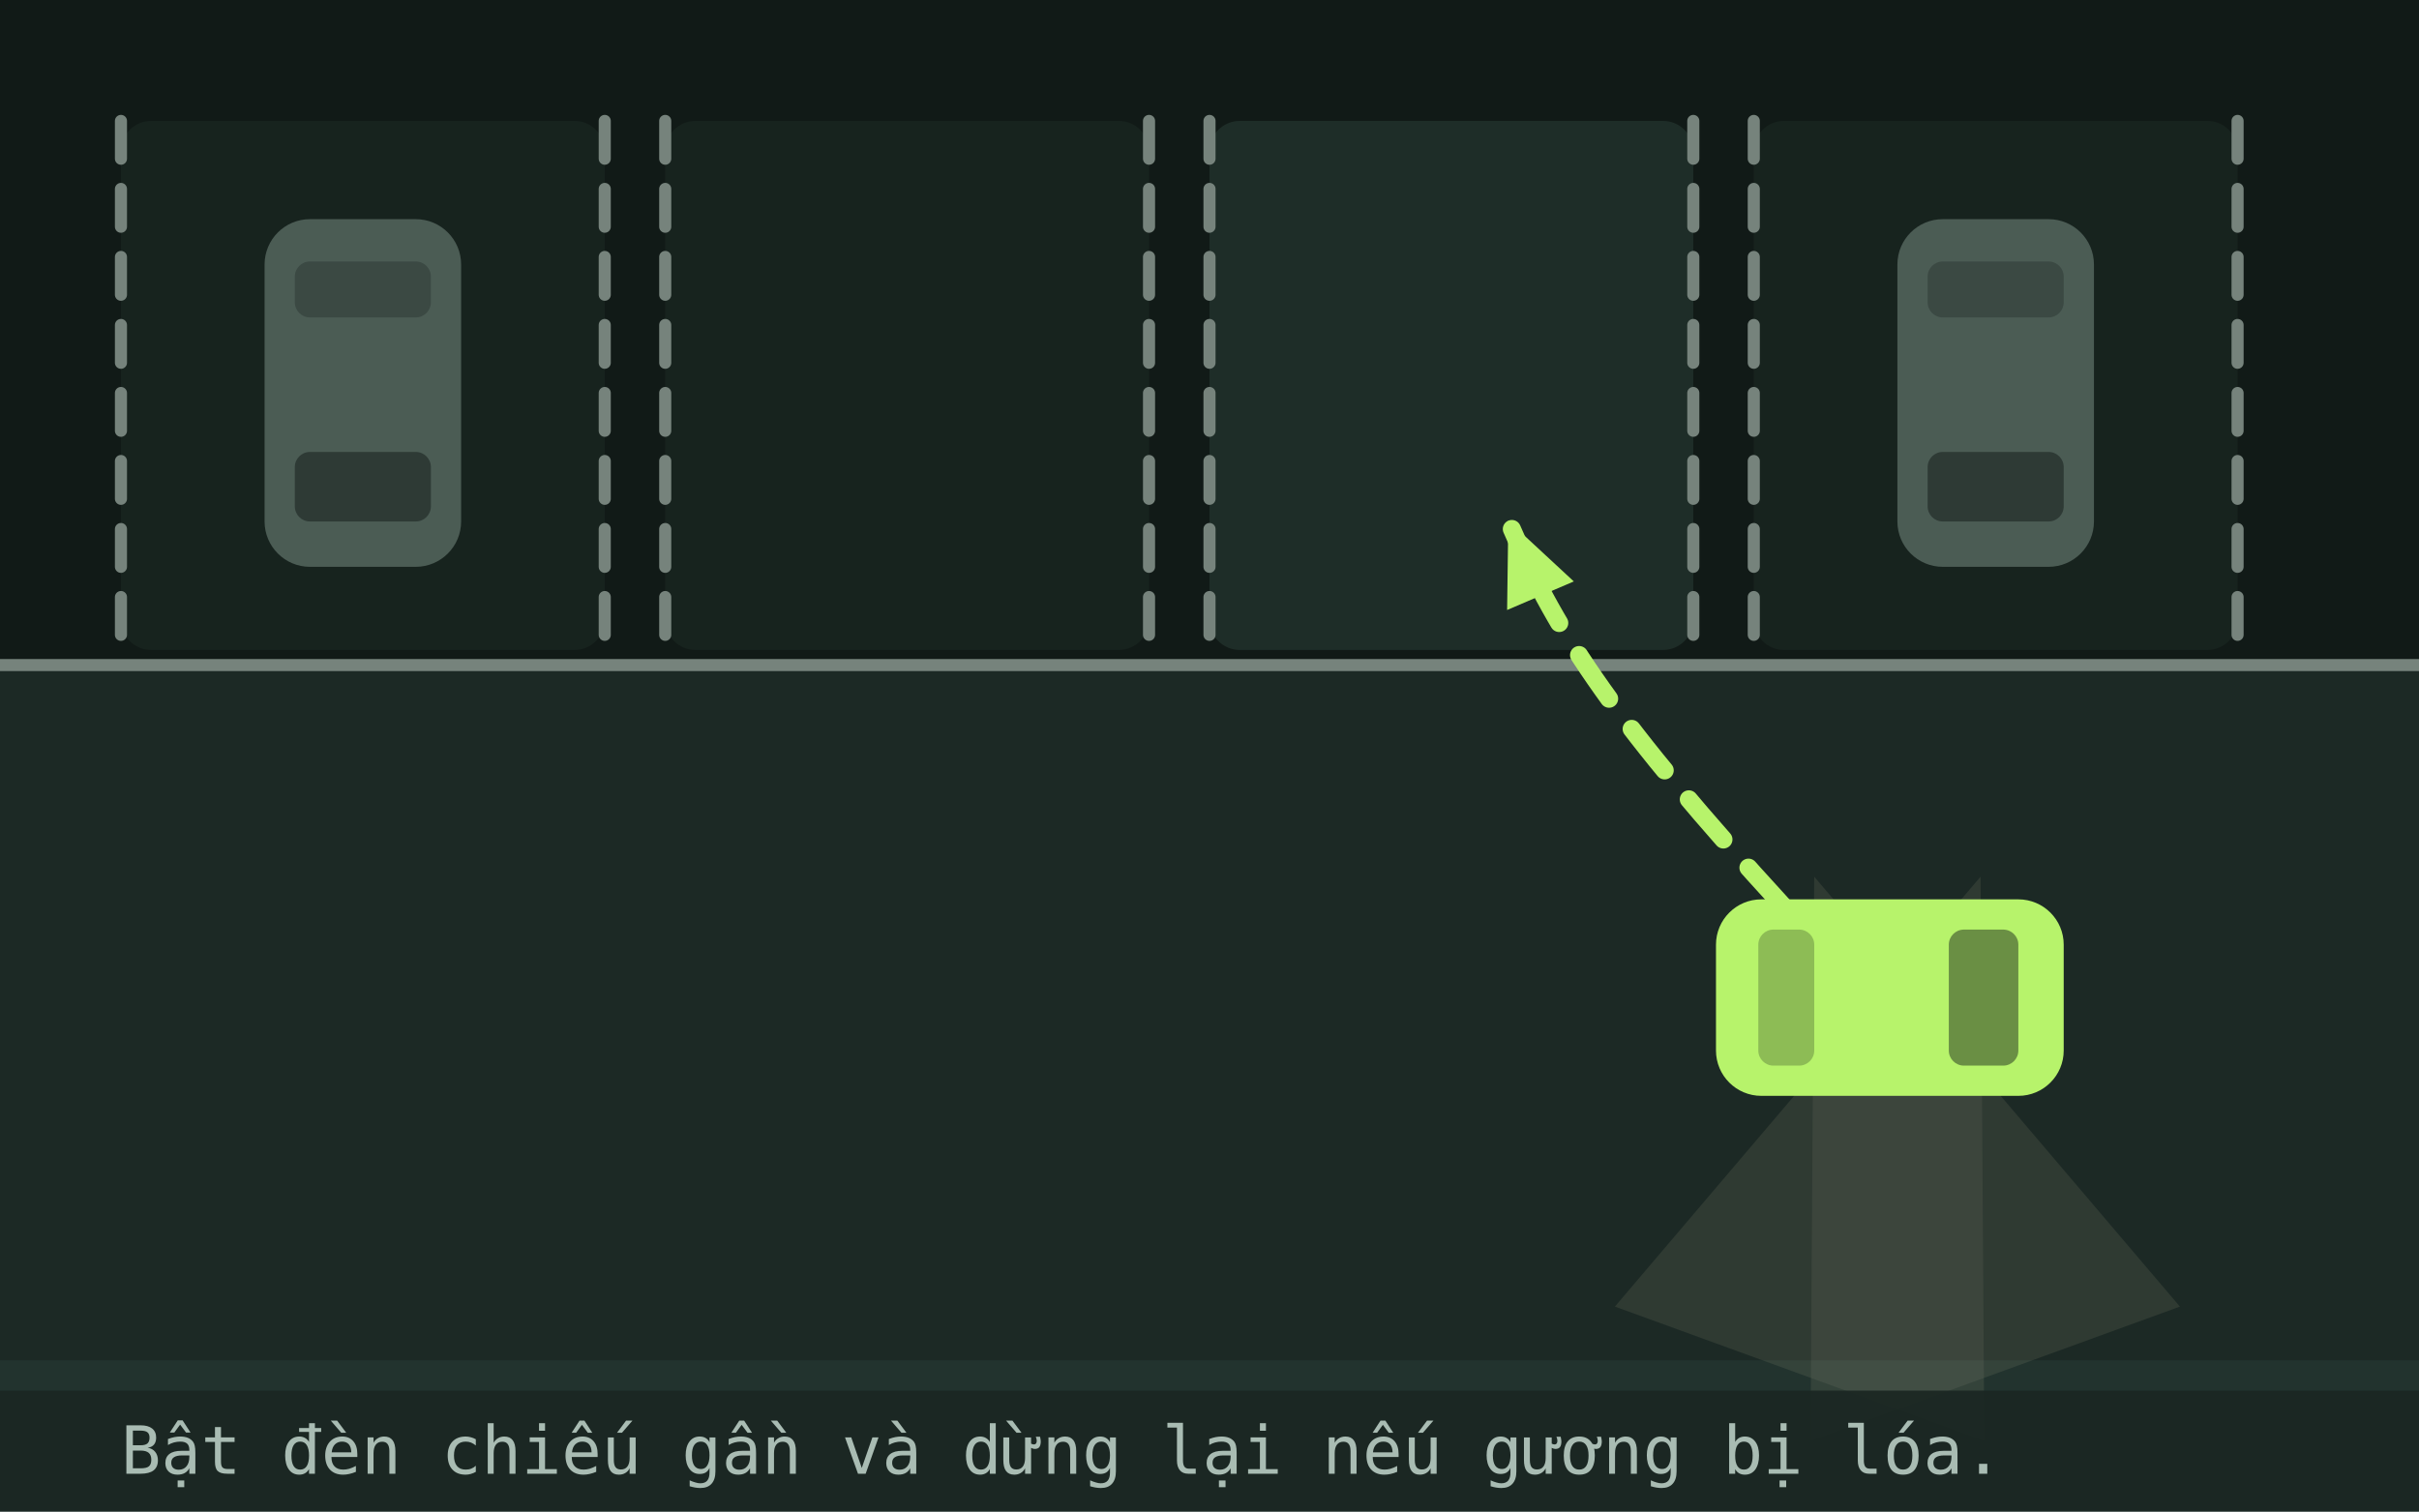
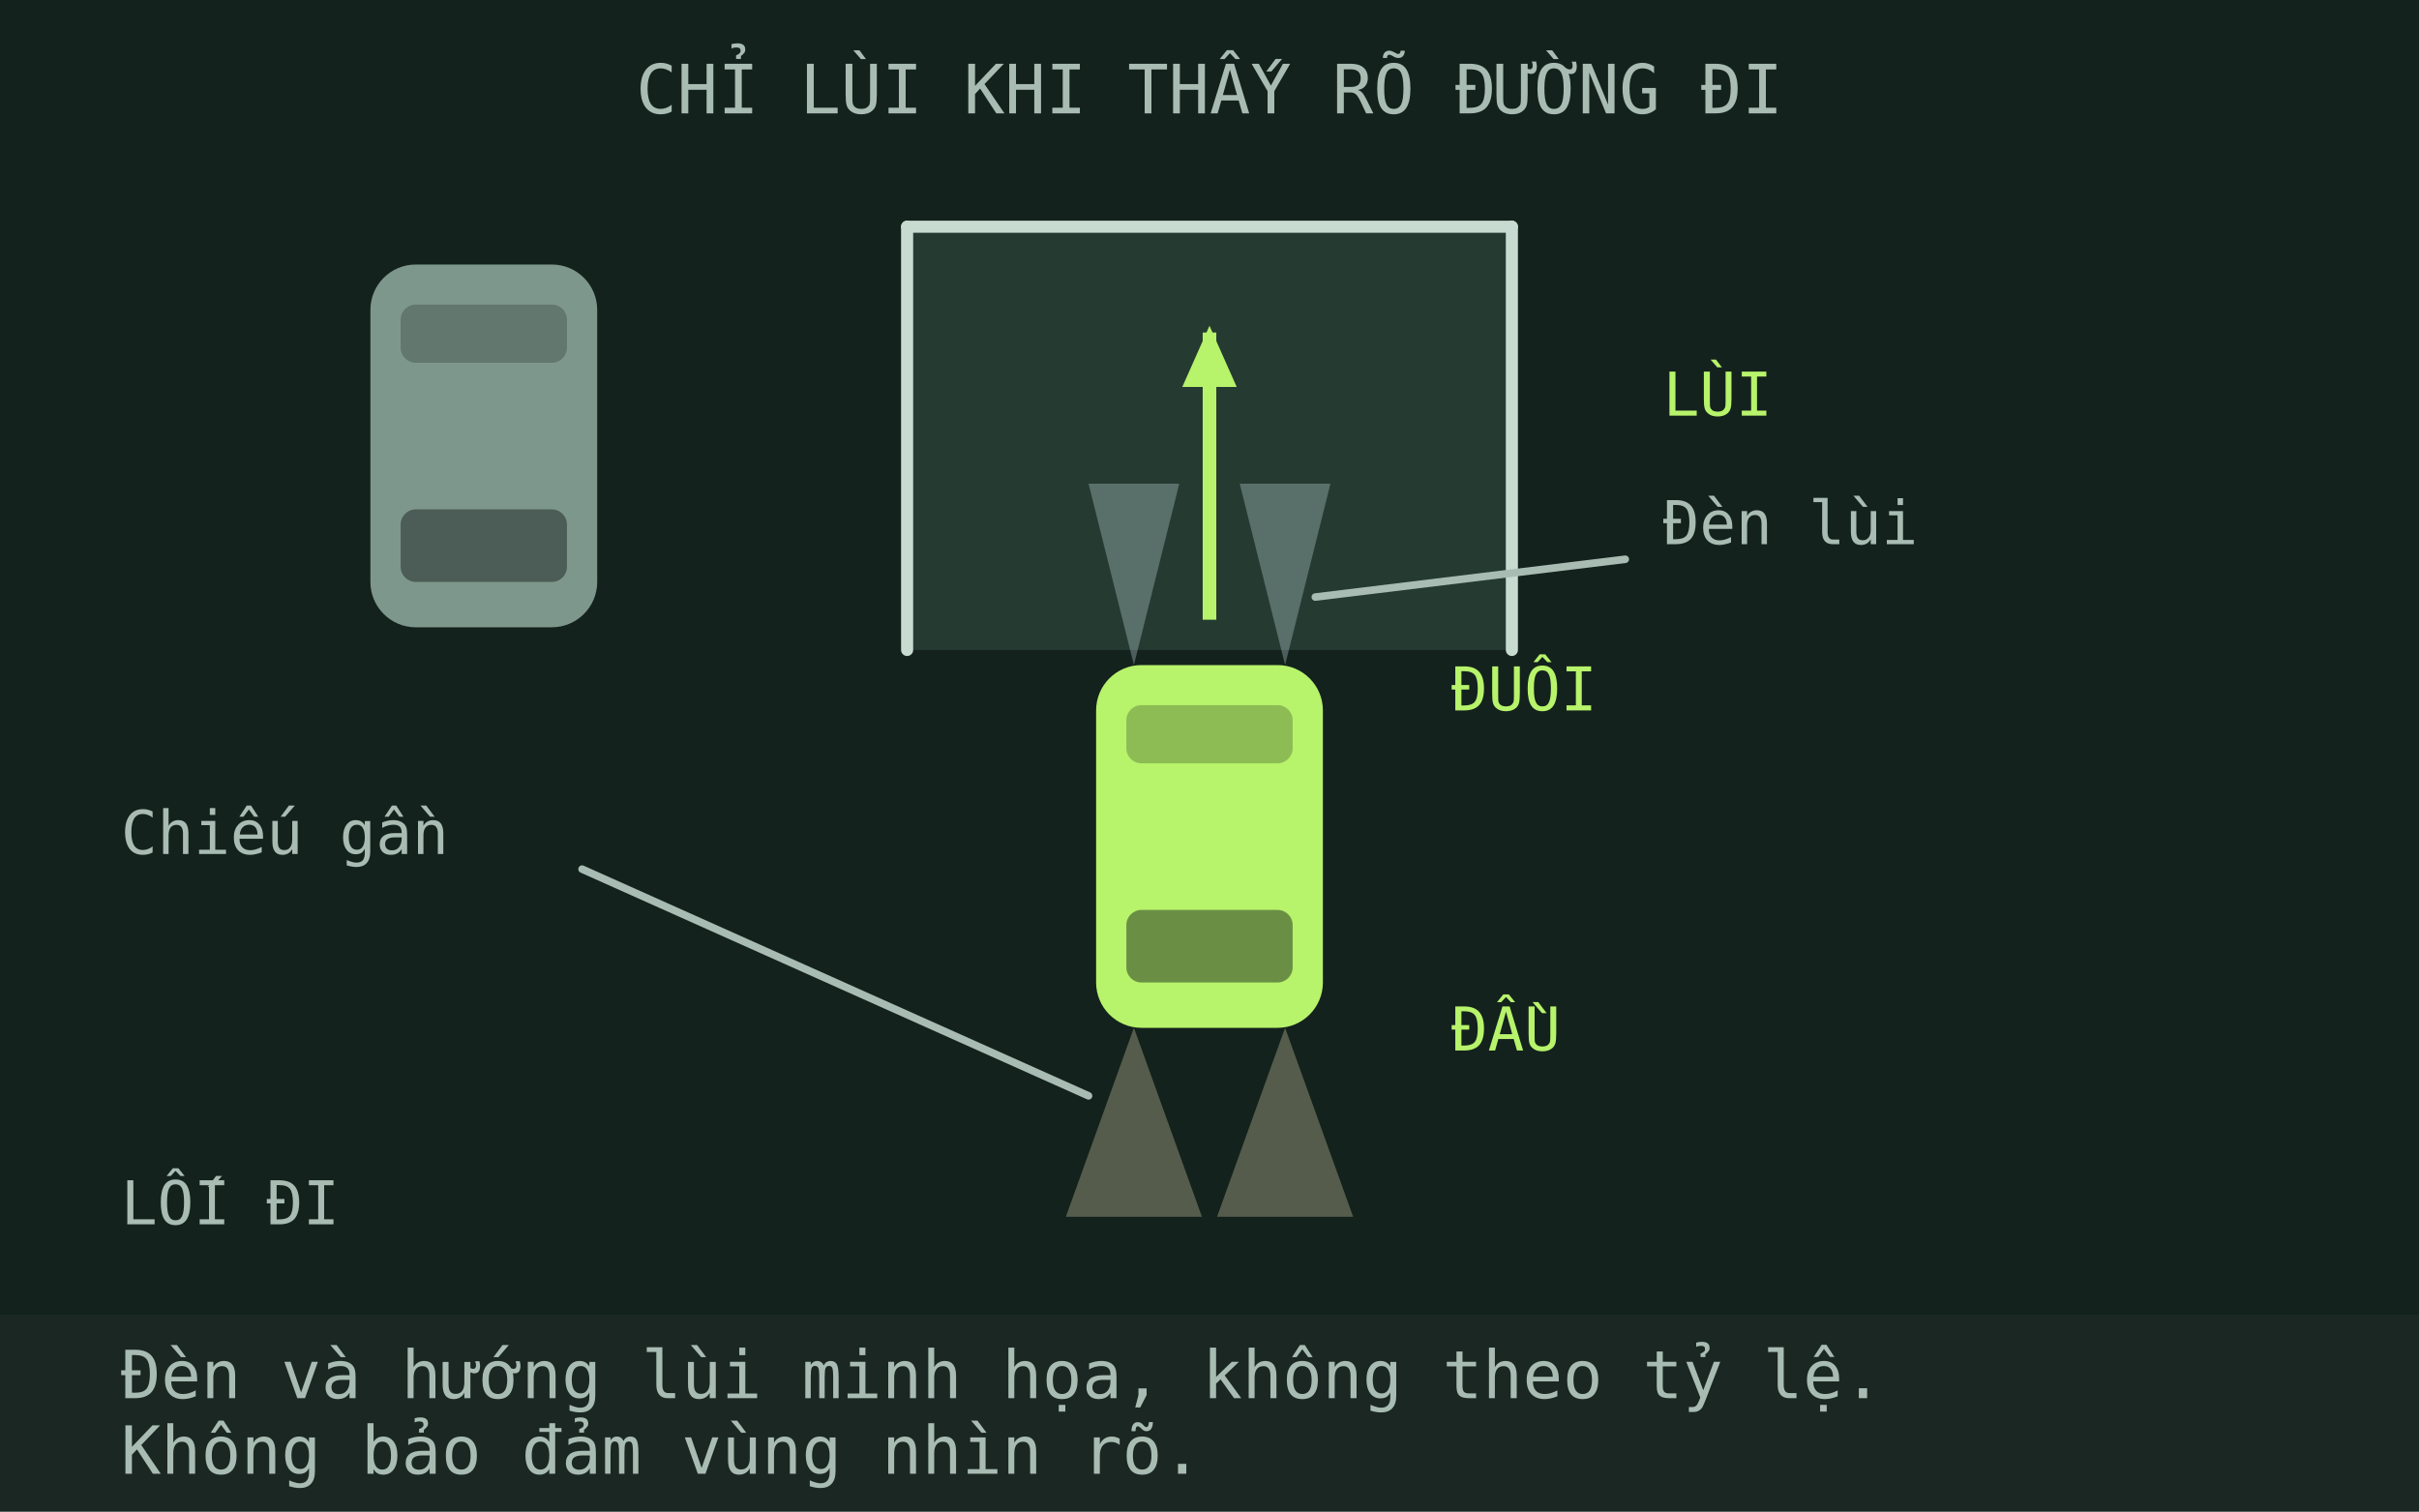
<svg xmlns="http://www.w3.org/2000/svg" viewBox="0 0 320 200" width="320" height="200" role="img" aria-labelledby="ttl">
  <defs>
    <marker id="tip" viewBox="0 0 10 10" refX="8" refY="5" markerWidth="5" markerHeight="5" orient="auto-start-reverse">
      <path d="M0 1L9 5L0 9Z" fill="#b7f36b" />
    </marker>
  </defs>
  <rect x="0" y="0" width="320" height="200" rx="0" fill="#22332e" />
-   <rect x="0" y="0" width="320" height="88" rx="0" fill="#1a2622" />
-   <rect x="16" y="16" width="64" height="70" rx="4" fill="#25352f" />
-   <path d="M16 16L16 86" stroke="#c8dbd1" stroke-width="1.6" stroke-dasharray="5 4" stroke-linecap="round" />
-   <path d="M80 16L80 86" stroke="#c8dbd1" stroke-width="1.6" stroke-dasharray="5 4" stroke-linecap="round" />
-   <g transform="translate(48 52) rotate(180)">
-     <rect x="-13" y="-23" width="26" height="46" rx="6" fill="#7e978c" />
-     <rect x="-9" y="-17" width="18" height="9.2" rx="2" fill="#0e1715" opacity=".45" />
-     <rect x="-9" y="10" width="18" height="7.4" rx="2" fill="#0e1715" opacity=".25" />
+   <rect x="0" y="0" width="320" height="174" rx="0" fill="#14221d" />
+   <rect x="120" y="30" width="80" height="56" rx="0" fill="#253b31" />
+   <g id="lowlight-bay">
+     <path d="M120 86L120 30" stroke="#c8dbd1" stroke-width="1.6" stroke-linecap="round" />
+     <path d="M120 30L200 30" stroke="#c8dbd1" stroke-width="1.6" stroke-linecap="round" />
+     <path d="M200 30L200 86" stroke="#c8dbd1" stroke-width="1.6" stroke-linecap="round" />
  </g>
-   <rect x="88" y="16" width="64" height="70" rx="4" fill="#25352f" />
-   <path d="M88 16L88 86" stroke="#c8dbd1" stroke-width="1.6" stroke-dasharray="5 4" stroke-linecap="round" />
-   <path d="M152 16L152 86" stroke="#c8dbd1" stroke-width="1.6" stroke-dasharray="5 4" stroke-linecap="round" />
-   <rect x="160" y="16" width="64" height="70" rx="4" fill="#31463f" />
-   <path d="M160 16L160 86" stroke="#c8dbd1" stroke-width="1.6" stroke-dasharray="5 4" stroke-linecap="round" />
-   <path d="M224 16L224 86" stroke="#c8dbd1" stroke-width="1.6" stroke-dasharray="5 4" stroke-linecap="round" />
-   <rect x="232" y="16" width="64" height="70" rx="4" fill="#25352f" />
-   <path d="M232 16L232 86" stroke="#c8dbd1" stroke-width="1.6" stroke-dasharray="5 4" stroke-linecap="round" />
-   <path d="M296 16L296 86" stroke="#c8dbd1" stroke-width="1.6" stroke-dasharray="5 4" stroke-linecap="round" />
-   <g transform="translate(264 52) rotate(180)">
-     <rect x="-13" y="-23" width="26" height="46" rx="6" fill="#7e978c" />
-     <rect x="-9" y="-17" width="18" height="9.2" rx="2" fill="#0e1715" opacity=".45" />
-     <rect x="-9" y="10" width="18" height="7.4" rx="2" fill="#0e1715" opacity=".25" />
+   <g transform="translate(64 59) rotate(180)">
+     <rect x="-15" y="-24" width="30" height="48" rx="6" fill="#7e978c" />
+     <rect x="-11" y="-18" width="22" height="9.6" rx="2" fill="#0e1715" opacity=".45" />
+     <rect x="-11" y="11" width="22" height="7.7" rx="2" fill="#0e1715" opacity=".25" />
  </g>
-   <rect x="0" y="88" width="320" height="92" rx="0" fill="#2c403a" />
-   <path d="M0 88L320 88" stroke="#c8dbd1" stroke-width="1.6" stroke-linecap="round" />
-   <rect x="0" y="0" width="320" height="180" rx="0" fill="#050a08" opacity="0.42" />
-   <g opacity=".3">
-     <g transform="translate(240 116) rotate(160)" opacity=".28">
-       <path d="M0 0L-26 -70L26 -70Z" fill="#fff2c4" />
-     </g>
-     <g transform="translate(262 116) rotate(200)" opacity=".28">
-       <path d="M0 0L-26 -70L26 -70Z" fill="#fff2c4" />
+   <g id="lowlight-car">
+     <g transform="translate(160 112) rotate(180)">
+       <rect x="-15" y="-24" width="30" height="48" rx="6" fill="#b7f36b" />
+       <rect x="-11" y="-18" width="22" height="9.6" rx="2" fill="#0e1715" opacity=".45" />
+       <rect x="-11" y="11" width="22" height="7.7" rx="2" fill="#0e1715" opacity=".25" />
    </g>
  </g>
-   <g transform="translate(250 132) rotate(90)">
-     <rect x="-13" y="-23" width="26" height="46" rx="6" fill="#b7f36b" />
-     <rect x="-9" y="-17" width="18" height="9.2" rx="2" fill="#0e1715" opacity=".45" />
-     <rect x="-9" y="10" width="18" height="7.4" rx="2" fill="#0e1715" opacity=".25" />
+   <text x="192" y="94" font-family="DM Mono, ui-monospace, monospace" font-size="8" font-weight="500" fill="#b7f36b" text-anchor="start">ĐUÔI</text>
+   <text x="192" y="139" font-family="DM Mono, ui-monospace, monospace" font-size="8" font-weight="500" fill="#b7f36b" text-anchor="start">ĐẦU</text>
+   <text x="16" y="162" font-family="DM Mono, ui-monospace, monospace" font-size="8" font-weight="500" fill="#a9bcb3" text-anchor="start">LỐI ĐI</text>
+   <text x="160" y="15" font-family="DM Mono, ui-monospace, monospace" font-size="9" font-weight="500" fill="#a9bcb3" text-anchor="middle">CHỈ LÙI KHI THẤY RÕ ĐƯỜNG ĐI</text>
+   <g id="lowlight-dipped">
+     <g transform="translate(150 136) rotate(180)" opacity=".28">
+       <path d="M0 0L-9 -25L9 -25Z" fill="#fff2c4" />
+     </g>
+     <g transform="translate(170 136) rotate(180)" opacity=".28">
+       <path d="M0 0L-9 -25L9 -25Z" fill="#fff2c4" />
+     </g>
  </g>
-   <path d="M236 120C214 96 206 84 200 70" fill="none" stroke="#b7f36b" stroke-width="2.4" stroke-dasharray="7 5" stroke-linecap="round" marker-end="url(#tip)" />
-   <rect x="0" y="184" width="320" height="16" rx="0" fill="#1a2622" opacity="0.92" />
-   <text x="16" y="195" font-family="DM Mono, ui-monospace, monospace" font-size="8.8" font-weight="500" fill="#a9bcb3" text-anchor="start">Bật đèn chiếu gần và dừng lại nếu gương bị lóa.</text>
+   <g id="lowlight-reverse-lamps">
+     <g transform="translate(150 88) rotate(0)" opacity=".28">
+       <path d="M0 0L-6 -24L6 -24Z" fill="#e0f3ff" />
+     </g>
+     <g transform="translate(170 88) rotate(0)" opacity=".28">
+       <path d="M0 0L-6 -24L6 -24Z" fill="#e0f3ff" />
+     </g>
+   </g>
+   <g id="lowlight-reverse">
+     <path d="M160 82L160 44" fill="none" stroke="#b7f36b" stroke-width="1.8" marker-end="url(#tip)" />
+   </g>
+   <text x="220" y="55" font-family="DM Mono, ui-monospace, monospace" font-size="8" font-weight="500" fill="#b7f36b" text-anchor="start">LÙI</text>
+   <text x="16" y="113" font-family="DM Mono, ui-monospace, monospace" font-size="8" font-weight="500" fill="#a9bcb3" text-anchor="start">Chiếu gần</text>
+   <path d="M77 115L144 145" stroke="#a9bcb3" stroke-width="1" stroke-linecap="round" />
+   <text x="220" y="72" font-family="DM Mono, ui-monospace, monospace" font-size="8" font-weight="500" fill="#a9bcb3" text-anchor="start">Đèn lùi</text>
+   <path d="M215 74L174 79" stroke="#a9bcb3" stroke-width="1" stroke-linecap="round" />
+   <rect x="0" y="174" width="320" height="26" rx="0" fill="#1a2622" opacity="0.92" />
+   <text x="16" y="185" font-family="DM Mono, ui-monospace, monospace" font-size="8.8" font-weight="500" fill="#a9bcb3" text-anchor="start">Đèn và hướng lùi minh họa, không theo tỷ lệ.</text>
+   <text x="16" y="195" font-family="DM Mono, ui-monospace, monospace" font-size="8.8" font-weight="500" fill="#a9bcb3" text-anchor="start">Không bảo đảm vùng nhìn rõ.</text>
</svg>
